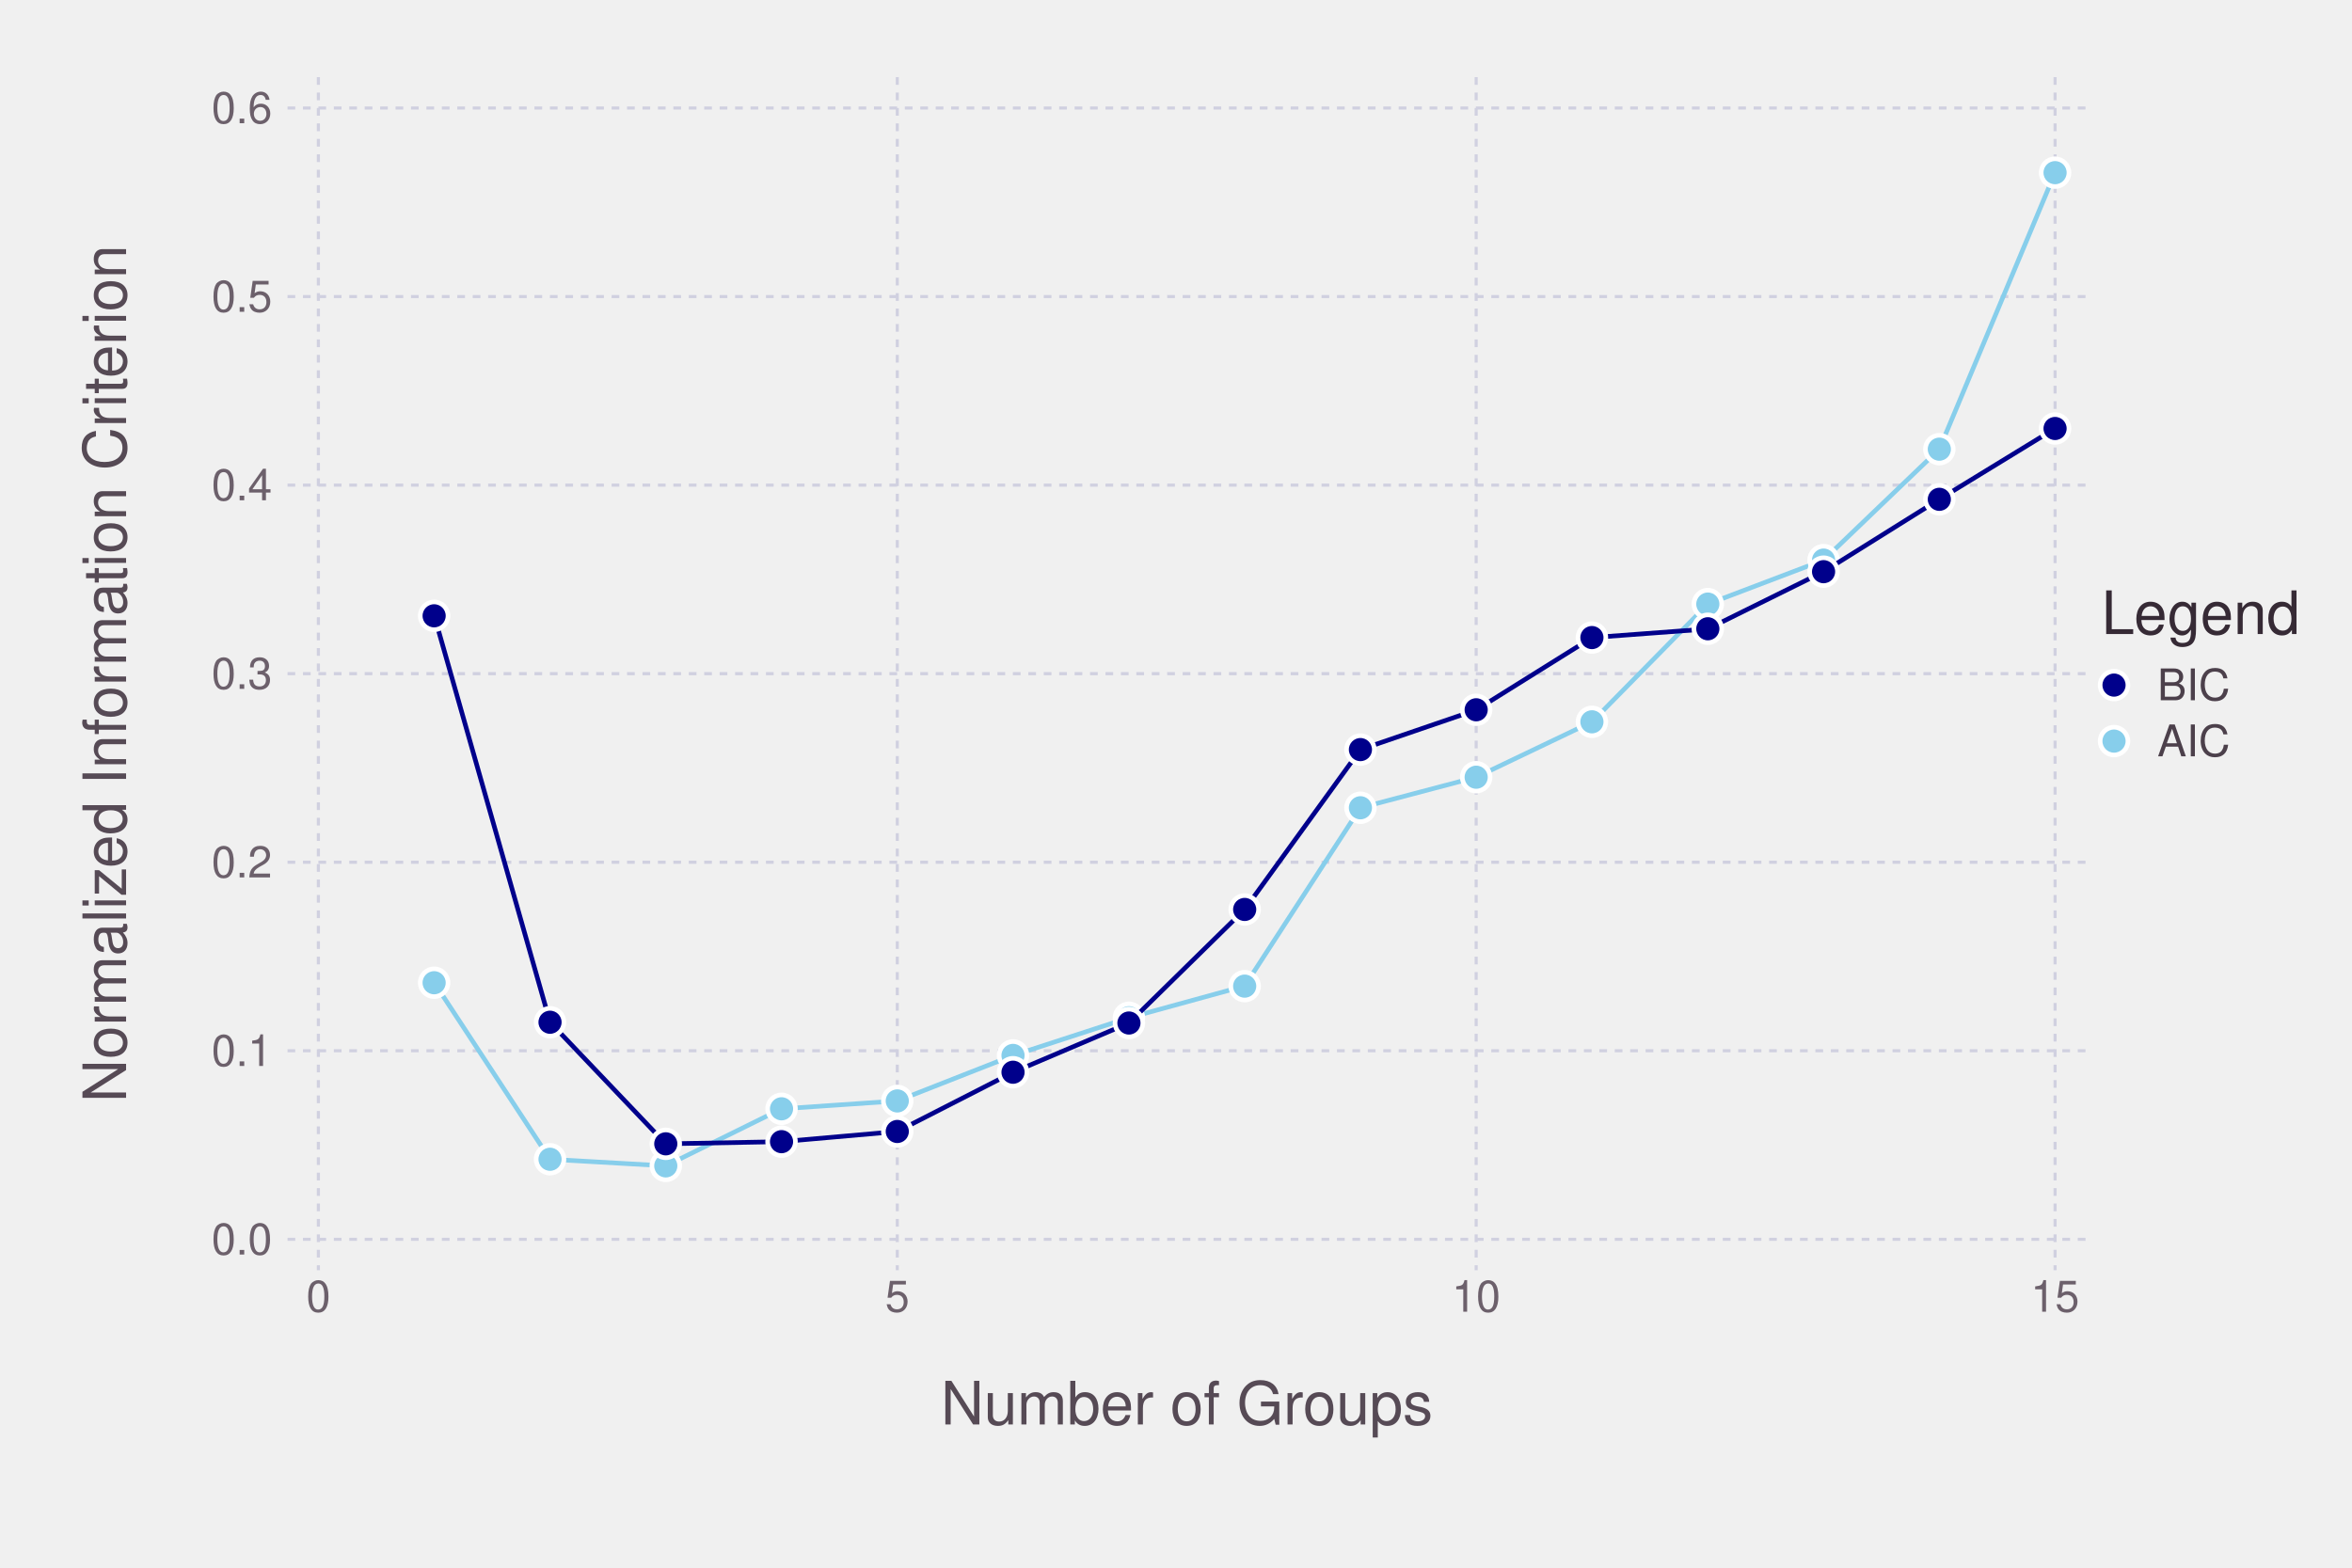
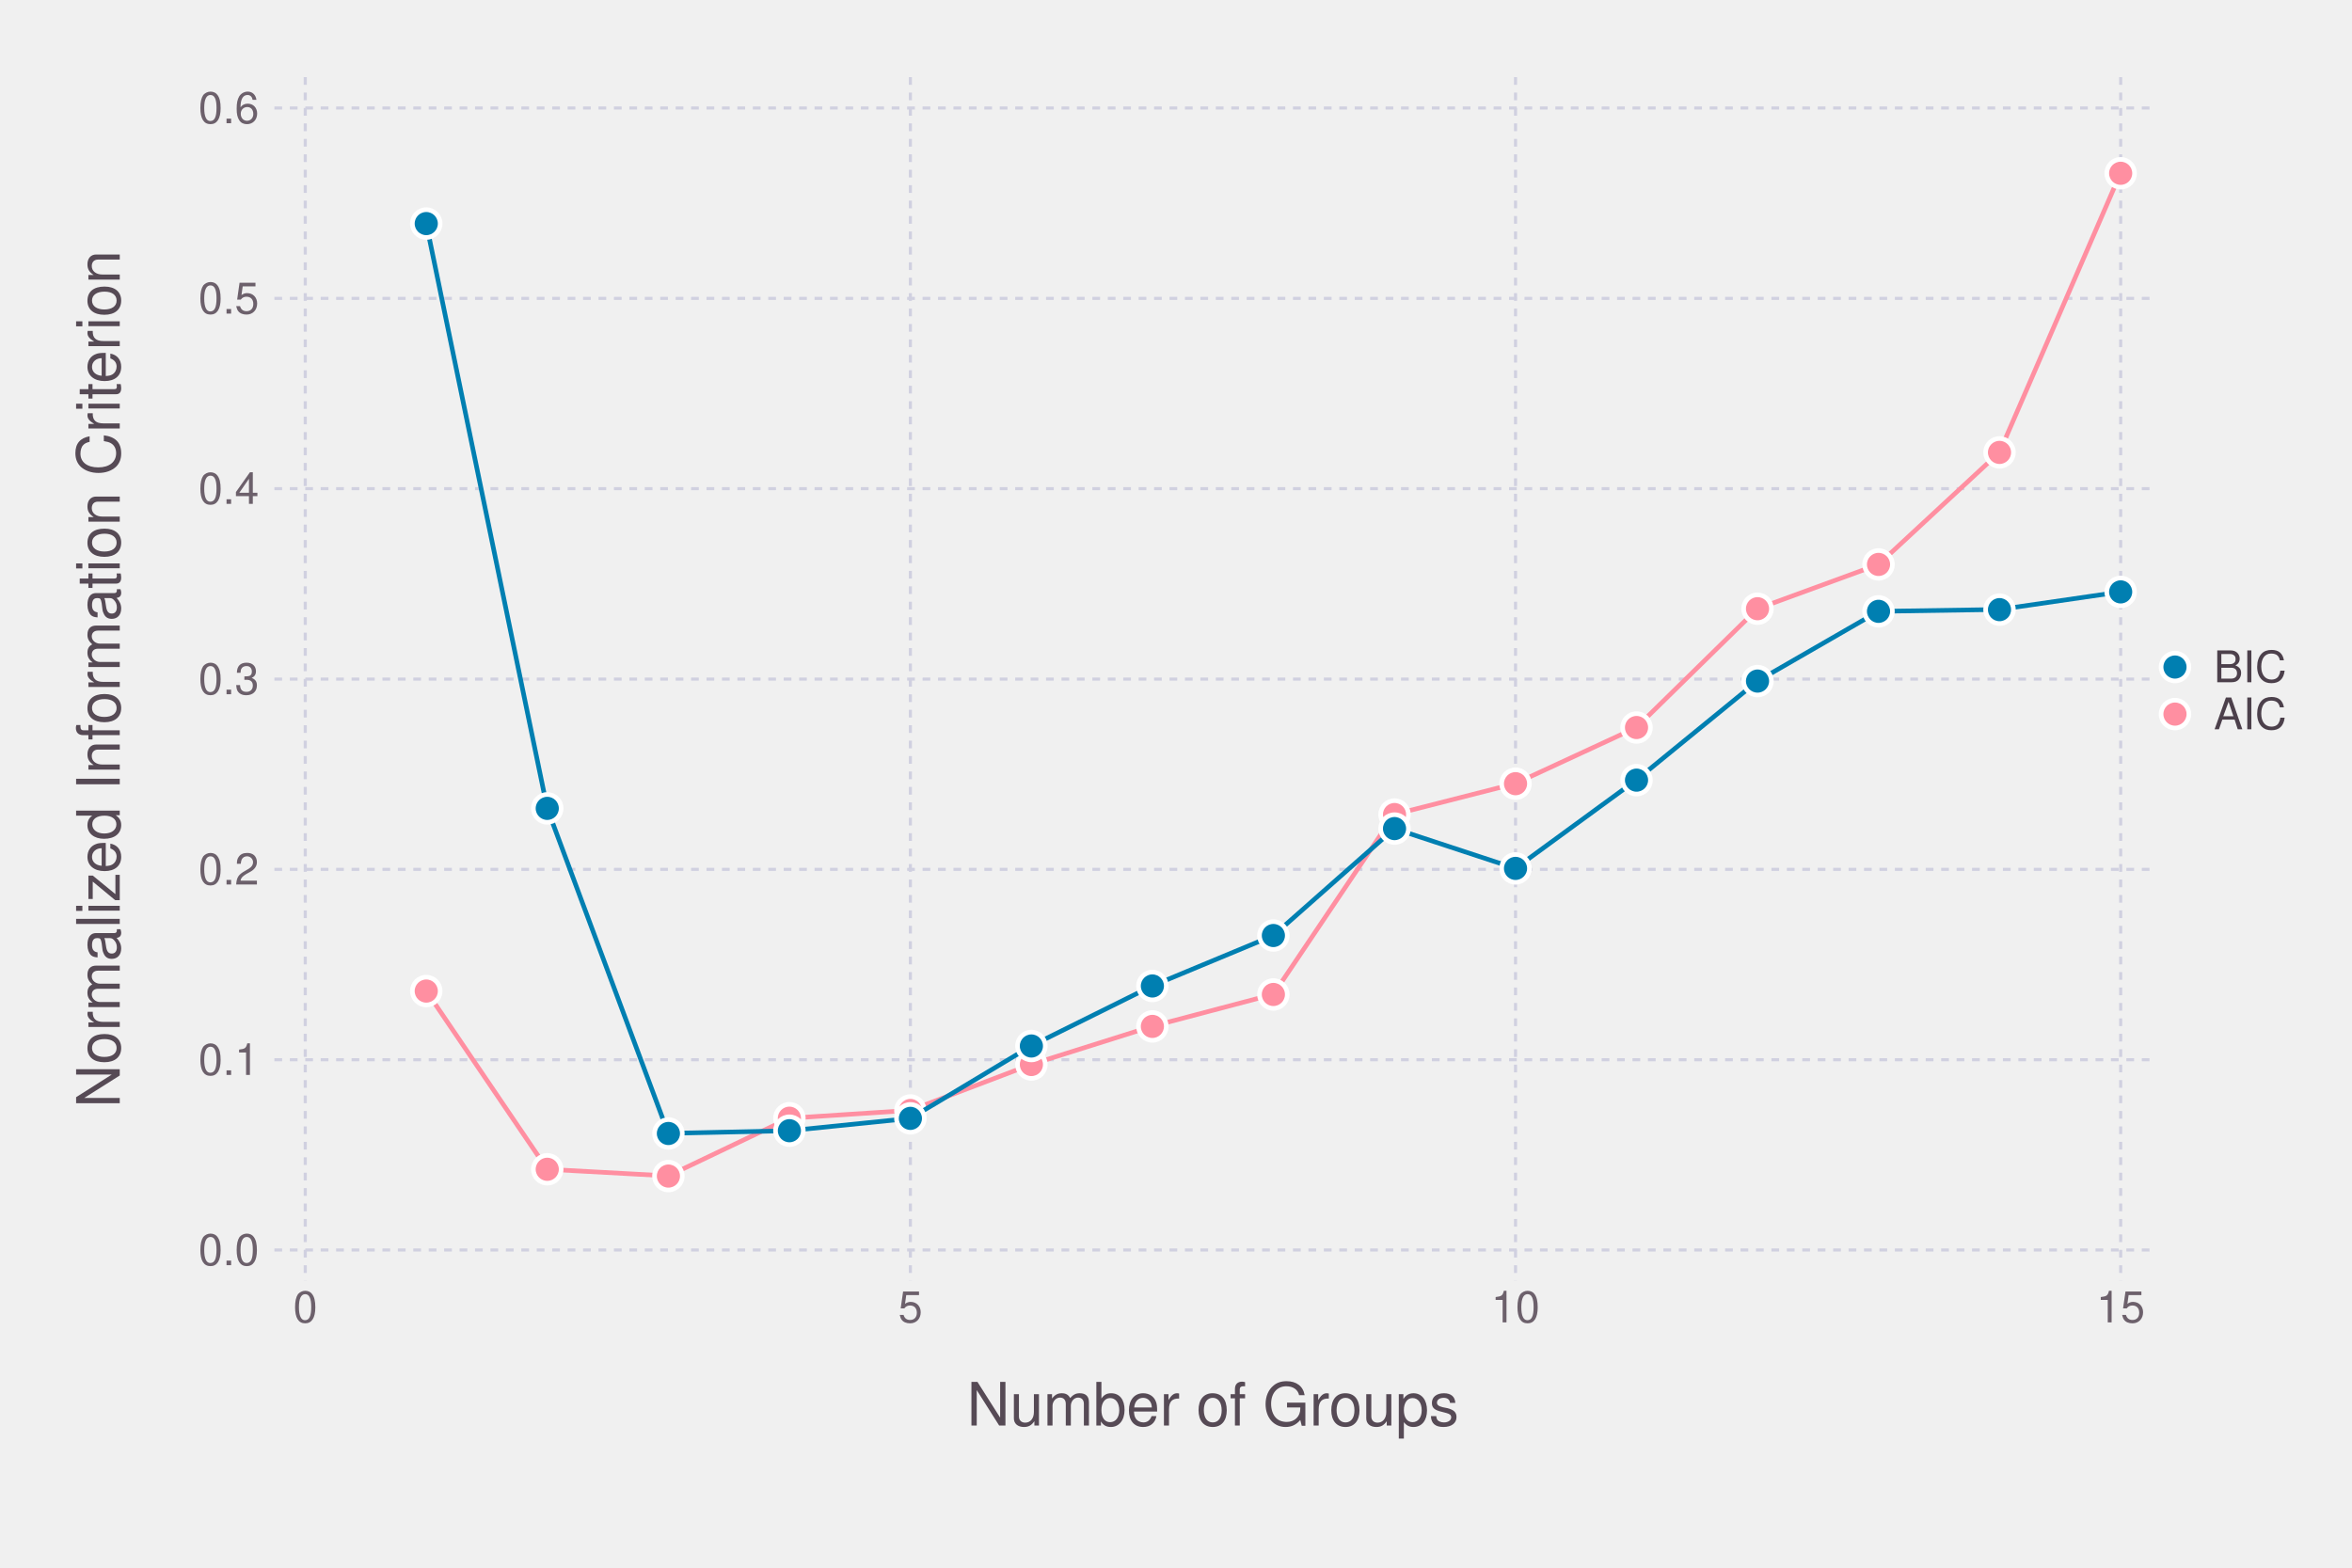
<svg xmlns="http://www.w3.org/2000/svg" version="1.2" width="152.4mm" height="101.6mm" viewBox="0 0 152.4 101.6" stroke="none" fill="#000000" stroke-width="0.3" font-size="3.88">
  <defs>
    <marker id="arrow" markerWidth="15" markerHeight="7" refX="5" refY="3.5" orient="auto" markerUnits="strokeWidth">
      <path d="M0,0 L15,3.5 L0,7 z" stroke="context-stroke" fill="context-stroke" />
    </marker>
  </defs>
-   <g class="plotroot xscalable yscalable" id="img-db4e531a-1">
-     <g font-size="3.88" font-family="'PT Sans','Helvetica Neue','Helvetica',sans-serif" fill="#564A55" stroke="#000000" stroke-opacity="0.000" id="img-db4e531a-2">
-       <g transform="translate(76.9,89.99)">
+   <g class="plotroot xscalable yscalable" id="img-b7307d95-1">
+     <g font-size="3.88" font-family="'PT Sans','Helvetica Neue','Helvetica',sans-serif" fill="#564A55" stroke="#000000" stroke-opacity="0.000" id="img-b7307d95-2">
+       <g transform="translate(78.59,90.06)">
        <g class="primitive">
          <text text-anchor="middle" dy="0.6em">Number of Groups</text>
        </g>
      </g>
    </g>
-     <g class="guide xlabels" font-size="2.82" font-family="'PT Sans Caption','Helvetica Neue','Helvetica',sans-serif" fill="#6C606B" id="img-db4e531a-3">
-       <g transform="translate(20.63,83.32)">
+     <g class="guide xlabels" font-size="2.82" font-family="'PT Sans Caption','Helvetica Neue','Helvetica',sans-serif" fill="#6C606B" id="img-b7307d95-3">
+       <g transform="translate(19.78,84.01)">
        <g class="primitive">
          <text text-anchor="middle" dy="0.6em">0</text>
        </g>
      </g>
-       <g transform="translate(58.14,83.32)">
+       <g transform="translate(58.99,84.01)">
        <g class="primitive">
          <text text-anchor="middle" dy="0.6em">5</text>
        </g>
      </g>
-       <g transform="translate(95.65,83.32)">
+       <g transform="translate(98.2,84.01)">
        <g class="primitive">
          <text text-anchor="middle" dy="0.6em">10</text>
        </g>
      </g>
-       <g transform="translate(133.16,83.32)">
+       <g transform="translate(137.41,84.01)">
        <g class="primitive">
          <text text-anchor="middle" dy="0.6em">15</text>
        </g>
      </g>
    </g>
-     <g class="guide colorkey" id="img-db4e531a-4">
-       <g fill="#4C404B" font-size="2.82" font-family="'PT Sans','Helvetica Neue','Helvetica',sans-serif" id="img-db4e531a-5">
-         <g transform="translate(139.79,44.4)" id="img-db4e531a-6">
+     <g class="guide colorkey" id="img-b7307d95-4">
+       <g fill="#4C404B" font-size="2.82" font-family="'PT Sans','Helvetica Neue','Helvetica',sans-serif" id="img-b7307d95-5">
+         <g transform="translate(143.45,43.23)" id="img-b7307d95-6">
          <g class="primitive">
            <text dy="0.35em">BIC</text>
          </g>
        </g>
-         <g transform="translate(139.79,48.03)" id="img-db4e531a-7">
+         <g transform="translate(143.45,46.28)" id="img-b7307d95-7">
          <g class="primitive">
            <text dy="0.35em">AIC</text>
          </g>
        </g>
      </g>
-       <g stroke-width="0.3" id="img-db4e531a-8">
-         <g stroke="#FFFFFF" fill-opacity="1" fill="#87CEEB" id="img-db4e531a-9">
-           <g transform="translate(136.98,48.03)" id="img-db4e531a-10">
+       <g stroke-width="0.3" id="img-b7307d95-8">
+         <g stroke="#FFFFFF" fill-opacity="1" fill="#FF8FA1" id="img-b7307d95-9">
+           <g transform="translate(140.93,46.28)" id="img-b7307d95-10">
            <circle cx="0" cy="0" r="0.9" class="primitive" />
          </g>
        </g>
-         <g stroke="#FFFFFF" fill-opacity="1" fill="#00008B" id="img-db4e531a-11">
-           <g transform="translate(136.98,44.4)" id="img-db4e531a-12">
+         <g stroke="#FFFFFF" fill-opacity="1" fill="#007FB1" id="img-b7307d95-11">
+           <g transform="translate(140.93,43.23)" id="img-b7307d95-12">
            <circle cx="0" cy="0" r="0.9" class="primitive" />
          </g>
        </g>
      </g>
-       <g fill="#362A35" font-size="3.88" font-family="'PT Sans','Helvetica Neue','Helvetica',sans-serif" stroke="#000000" stroke-opacity="0.000" id="img-db4e531a-13">
-         <g transform="translate(136.16,41.09)" id="img-db4e531a-14">
+       <g fill="#362A35" font-size="3.88" font-family="'PT Sans','Helvetica Neue','Helvetica',sans-serif" stroke="#000000" stroke-opacity="0.000" id="img-b7307d95-13">
+         <g transform="translate(140.41,40.21)" id="img-b7307d95-14">
          <g class="primitive">
-             <text dy="-0em">Legend</text>
-           </g>
-         </g>
-       </g>
-     </g>
-     <g clip-path="url(#img-db4e531a-15)">
-       <g id="img-db4e531a-16">
-         <g pointer-events="visible" stroke-width="0.3" fill="#000000" fill-opacity="0.000" stroke="#000000" stroke-opacity="0.000" class="guide background" id="img-db4e531a-17">
-           <g transform="translate(76.9,43.66)" id="img-db4e531a-18">
-             <path d="M-58.27,-38.66 L58.27,-38.66 58.27,38.66 -58.27,38.66  z" class="primitive" />
-           </g>
-         </g>
-         <g class="guide ygridlines xfixed" stroke-dasharray="0.5,0.5" stroke-width="0.2" stroke="#D0D0E0" id="img-db4e531a-19">
-           <g transform="translate(76.9,80.32)" id="img-db4e531a-20">
-             <path fill="none" d="M-58.27,0 L58.27,0 " class="primitive" />
-           </g>
-           <g transform="translate(76.9,68.1)" id="img-db4e531a-21">
-             <path fill="none" d="M-58.27,0 L58.27,0 " class="primitive" />
-           </g>
-           <g transform="translate(76.9,55.88)" id="img-db4e531a-22">
-             <path fill="none" d="M-58.27,0 L58.27,0 " class="primitive" />
-           </g>
-           <g transform="translate(76.9,43.66)" id="img-db4e531a-23">
-             <path fill="none" d="M-58.27,0 L58.27,0 " class="primitive" />
-           </g>
-           <g transform="translate(76.9,31.44)" id="img-db4e531a-24">
-             <path fill="none" d="M-58.27,0 L58.27,0 " class="primitive" />
-           </g>
-           <g transform="translate(76.9,19.22)" id="img-db4e531a-25">
-             <path fill="none" d="M-58.27,0 L58.27,0 " class="primitive" />
-           </g>
-           <g transform="translate(76.9,7)" id="img-db4e531a-26">
-             <path fill="none" d="M-58.27,0 L58.27,0 " class="primitive" />
-           </g>
-         </g>
-         <g class="guide xgridlines yfixed" stroke-dasharray="0.5,0.5" stroke-width="0.2" stroke="#D0D0E0" id="img-db4e531a-27">
-           <g transform="translate(20.63,43.66)" id="img-db4e531a-28">
-             <path fill="none" d="M0,-38.66 L0,38.66 " class="primitive" />
-           </g>
-           <g transform="translate(58.14,43.66)" id="img-db4e531a-29">
-             <path fill="none" d="M0,-38.66 L0,38.66 " class="primitive" />
-           </g>
-           <g transform="translate(95.65,43.66)" id="img-db4e531a-30">
-             <path fill="none" d="M0,-38.66 L0,38.66 " class="primitive" />
-           </g>
-           <g transform="translate(133.16,43.66)" id="img-db4e531a-31">
-             <path fill="none" d="M0,-38.66 L0,38.66 " class="primitive" />
-           </g>
-         </g>
-         <g class="plotpanel" id="img-db4e531a-32">
-           <g stroke-width="0.3" fill="#000000" fill-opacity="0.000" class="geometry" id="img-db4e531a-33">
-             <g class="color_RGB{N0f8}(0.529,0.808,0.922)" stroke-dasharray="none" stroke="#87CEEB" id="img-db4e531a-34">
-               <g transform="translate(80.65,54.74)" id="img-db4e531a-35">
-                 <path fill="none" d="M-52.51,8.95 L-45.01,20.39 -37.51,20.82 -30.01,17.12 -22.51,16.61 -15,13.66 -7.5,11.22 -0,9.16 7.5,-2.39 15,-4.37 22.51,-7.96 30.01,-15.59 37.51,-18.44 45.01,-25.63 52.51,-43.55 " class="primitive" />
+             <text dy="-0em" />
+           </g>
+         </g>
+       </g>
+     </g>
+     <g clip-path="url(#img-b7307d95-15)">
+       <g id="img-b7307d95-16">
+         <g pointer-events="visible" stroke-width="0.3" fill="#000000" fill-opacity="0.000" stroke="#000000" stroke-opacity="0.000" class="guide background" id="img-b7307d95-17">
+           <g transform="translate(78.59,44.01)" id="img-b7307d95-18">
+             <path d="M-60.81,-39.01 L60.81,-39.01 60.81,39.01 -60.81,39.01  z" class="primitive" />
+           </g>
+         </g>
+         <g class="guide ygridlines xfixed" stroke-dasharray="0.5,0.5" stroke-width="0.2" stroke="#D0D0E0" id="img-b7307d95-19">
+           <g transform="translate(78.59,81.01)" id="img-b7307d95-20">
+             <path fill="none" d="M-60.81,0 L60.81,0 " class="primitive" />
+           </g>
+           <g transform="translate(78.59,68.68)" id="img-b7307d95-21">
+             <path fill="none" d="M-60.81,0 L60.81,0 " class="primitive" />
+           </g>
+           <g transform="translate(78.59,56.34)" id="img-b7307d95-22">
+             <path fill="none" d="M-60.81,0 L60.81,0 " class="primitive" />
+           </g>
+           <g transform="translate(78.59,44.01)" id="img-b7307d95-23">
+             <path fill="none" d="M-60.81,0 L60.81,0 " class="primitive" />
+           </g>
+           <g transform="translate(78.59,31.67)" id="img-b7307d95-24">
+             <path fill="none" d="M-60.81,0 L60.81,0 " class="primitive" />
+           </g>
+           <g transform="translate(78.59,19.34)" id="img-b7307d95-25">
+             <path fill="none" d="M-60.81,0 L60.81,0 " class="primitive" />
+           </g>
+           <g transform="translate(78.59,7)" id="img-b7307d95-26">
+             <path fill="none" d="M-60.81,0 L60.81,0 " class="primitive" />
+           </g>
+         </g>
+         <g class="guide xgridlines yfixed" stroke-dasharray="0.5,0.5" stroke-width="0.2" stroke="#D0D0E0" id="img-b7307d95-27">
+           <g transform="translate(19.78,44.01)" id="img-b7307d95-28">
+             <path fill="none" d="M0,-39.01 L0,39.01 " class="primitive" />
+           </g>
+           <g transform="translate(58.99,44.01)" id="img-b7307d95-29">
+             <path fill="none" d="M0,-39.01 L0,39.01 " class="primitive" />
+           </g>
+           <g transform="translate(98.2,44.01)" id="img-b7307d95-30">
+             <path fill="none" d="M0,-39.01 L0,39.01 " class="primitive" />
+           </g>
+           <g transform="translate(137.41,44.01)" id="img-b7307d95-31">
+             <path fill="none" d="M0,-39.01 L0,39.01 " class="primitive" />
+           </g>
+         </g>
+         <g class="plotpanel" id="img-b7307d95-32">
+           <g stroke-width="0.3" fill="#000000" fill-opacity="0.000" class="geometry" id="img-b7307d95-33">
+             <g class="color_RGB{N0f8}(1.0,0.561,0.631)" stroke-dasharray="none" stroke="#FF8FA1" id="img-b7307d95-34">
+               <g transform="translate(82.51,55.19)" id="img-b7307d95-35">
+                 <path fill="none" d="M-54.89,9.03 L-47.05,20.59 -39.21,21.02 -31.37,17.28 -23.52,16.77 -15.68,13.79 -7.84,11.32 -0,9.25 7.84,-2.41 15.68,-4.41 23.52,-8.04 31.37,-15.74 39.21,-18.61 47.05,-25.88 54.89,-43.97 " class="primitive" />
              </g>
            </g>
          </g>
-           <g class="geometry" id="img-db4e531a-36">
-             <g stroke-width="0.3" id="img-db4e531a-37">
-               <g class="color_RGBA{Float32}(0.5294118f0,0.80784315f0,0.92156863f0,1.0f0)" fill-opacity="1" stroke="#FFFFFF" fill="#87CEEB" id="img-db4e531a-38">
-                 <g class="marker" id="img-db4e531a-39">
-                   <g transform="translate(133.16,11.19)" id="img-db4e531a-40">
-                     <circle cx="0" cy="0" r="0.9" class="primitive" />
-                   </g>
-                 </g>
-               </g>
-               <g class="color_RGBA{Float32}(0.5294118f0,0.80784315f0,0.92156863f0,1.0f0)" fill-opacity="1" stroke="#FFFFFF" fill="#87CEEB" id="img-db4e531a-41">
-                 <g class="marker" id="img-db4e531a-42">
-                   <g transform="translate(125.66,29.11)" id="img-db4e531a-43">
-                     <circle cx="0" cy="0" r="0.9" class="primitive" />
-                   </g>
-                 </g>
-               </g>
-               <g class="color_RGBA{Float32}(0.5294118f0,0.80784315f0,0.92156863f0,1.0f0)" fill-opacity="1" stroke="#FFFFFF" fill="#87CEEB" id="img-db4e531a-44">
-                 <g class="marker" id="img-db4e531a-45">
-                   <g transform="translate(118.16,36.3)" id="img-db4e531a-46">
-                     <circle cx="0" cy="0" r="0.9" class="primitive" />
-                   </g>
-                 </g>
-               </g>
-               <g class="color_RGBA{Float32}(0.5294118f0,0.80784315f0,0.92156863f0,1.0f0)" fill-opacity="1" stroke="#FFFFFF" fill="#87CEEB" id="img-db4e531a-47">
-                 <g class="marker" id="img-db4e531a-48">
-                   <g transform="translate(110.66,39.15)" id="img-db4e531a-49">
-                     <circle cx="0" cy="0" r="0.9" class="primitive" />
-                   </g>
-                 </g>
-               </g>
-               <g class="color_RGBA{Float32}(0.5294118f0,0.80784315f0,0.92156863f0,1.0f0)" fill-opacity="1" stroke="#FFFFFF" fill="#87CEEB" id="img-db4e531a-50">
-                 <g class="marker" id="img-db4e531a-51">
-                   <g transform="translate(103.15,46.78)" id="img-db4e531a-52">
-                     <circle cx="0" cy="0" r="0.9" class="primitive" />
-                   </g>
-                 </g>
-               </g>
-               <g class="color_RGBA{Float32}(0.5294118f0,0.80784315f0,0.92156863f0,1.0f0)" fill-opacity="1" stroke="#FFFFFF" fill="#87CEEB" id="img-db4e531a-53">
-                 <g class="marker" id="img-db4e531a-54">
-                   <g transform="translate(95.65,50.37)" id="img-db4e531a-55">
-                     <circle cx="0" cy="0" r="0.9" class="primitive" />
-                   </g>
-                 </g>
-               </g>
-               <g class="color_RGBA{Float32}(0.5294118f0,0.80784315f0,0.92156863f0,1.0f0)" fill-opacity="1" stroke="#FFFFFF" fill="#87CEEB" id="img-db4e531a-56">
-                 <g class="marker" id="img-db4e531a-57">
-                   <g transform="translate(88.15,52.35)" id="img-db4e531a-58">
-                     <circle cx="0" cy="0" r="0.9" class="primitive" />
-                   </g>
-                 </g>
-               </g>
-               <g class="color_RGBA{Float32}(0.5294118f0,0.80784315f0,0.92156863f0,1.0f0)" fill-opacity="1" stroke="#FFFFFF" fill="#87CEEB" id="img-db4e531a-59">
-                 <g class="marker" id="img-db4e531a-60">
-                   <g transform="translate(80.65,63.91)" id="img-db4e531a-61">
-                     <circle cx="0" cy="0" r="0.9" class="primitive" />
-                   </g>
-                 </g>
-               </g>
-               <g class="color_RGBA{Float32}(0.5294118f0,0.80784315f0,0.92156863f0,1.0f0)" fill-opacity="1" stroke="#FFFFFF" fill="#87CEEB" id="img-db4e531a-62">
-                 <g class="marker" id="img-db4e531a-63">
-                   <g transform="translate(73.15,65.96)" id="img-db4e531a-64">
-                     <circle cx="0" cy="0" r="0.9" class="primitive" />
-                   </g>
-                 </g>
-               </g>
-               <g class="color_RGBA{Float32}(0.5294118f0,0.80784315f0,0.92156863f0,1.0f0)" fill-opacity="1" stroke="#FFFFFF" fill="#87CEEB" id="img-db4e531a-65">
-                 <g class="marker" id="img-db4e531a-66">
-                   <g transform="translate(65.64,68.4)" id="img-db4e531a-67">
-                     <circle cx="0" cy="0" r="0.9" class="primitive" />
-                   </g>
-                 </g>
-               </g>
-               <g class="color_RGBA{Float32}(0.5294118f0,0.80784315f0,0.92156863f0,1.0f0)" fill-opacity="1" stroke="#FFFFFF" fill="#87CEEB" id="img-db4e531a-68">
-                 <g class="marker" id="img-db4e531a-69">
-                   <g transform="translate(58.14,71.35)" id="img-db4e531a-70">
-                     <circle cx="0" cy="0" r="0.9" class="primitive" />
-                   </g>
-                 </g>
-               </g>
-               <g class="color_RGBA{Float32}(0.5294118f0,0.80784315f0,0.92156863f0,1.0f0)" fill-opacity="1" stroke="#FFFFFF" fill="#87CEEB" id="img-db4e531a-71">
-                 <g class="marker" id="img-db4e531a-72">
-                   <g transform="translate(50.64,71.86)" id="img-db4e531a-73">
-                     <circle cx="0" cy="0" r="0.9" class="primitive" />
-                   </g>
-                 </g>
-               </g>
-               <g class="color_RGBA{Float32}(0.5294118f0,0.80784315f0,0.92156863f0,1.0f0)" fill-opacity="1" stroke="#FFFFFF" fill="#87CEEB" id="img-db4e531a-74">
-                 <g class="marker" id="img-db4e531a-75">
-                   <g transform="translate(43.14,75.56)" id="img-db4e531a-76">
-                     <circle cx="0" cy="0" r="0.9" class="primitive" />
-                   </g>
-                 </g>
-               </g>
-               <g class="color_RGBA{Float32}(0.5294118f0,0.80784315f0,0.92156863f0,1.0f0)" fill-opacity="1" stroke="#FFFFFF" fill="#87CEEB" id="img-db4e531a-77">
-                 <g class="marker" id="img-db4e531a-78">
-                   <g transform="translate(35.64,75.13)" id="img-db4e531a-79">
-                     <circle cx="0" cy="0" r="0.9" class="primitive" />
-                   </g>
-                 </g>
-               </g>
-               <g class="color_RGBA{Float32}(0.5294118f0,0.80784315f0,0.92156863f0,1.0f0)" fill-opacity="1" stroke="#FFFFFF" fill="#87CEEB" id="img-db4e531a-80">
-                 <g class="marker" id="img-db4e531a-81">
-                   <g transform="translate(28.13,63.69)" id="img-db4e531a-82">
+           <g class="geometry" id="img-b7307d95-36">
+             <g stroke-width="0.3" id="img-b7307d95-37">
+               <g class="color_RGBA{Float32}(1.0f0,0.56078434f0,0.6313726f0,1.0f0)" fill-opacity="1" stroke="#FFFFFF" fill="#FF8FA1" id="img-b7307d95-38">
+                 <g class="marker" id="img-b7307d95-39">
+                   <g transform="translate(137.41,11.23)" id="img-b7307d95-40">
+                     <circle cx="0" cy="0" r="0.9" class="primitive" />
+                   </g>
+                 </g>
+               </g>
+               <g class="color_RGBA{Float32}(1.0f0,0.56078434f0,0.6313726f0,1.0f0)" fill-opacity="1" stroke="#FFFFFF" fill="#FF8FA1" id="img-b7307d95-41">
+                 <g class="marker" id="img-b7307d95-42">
+                   <g transform="translate(129.56,29.32)" id="img-b7307d95-43">
+                     <circle cx="0" cy="0" r="0.9" class="primitive" />
+                   </g>
+                 </g>
+               </g>
+               <g class="color_RGBA{Float32}(1.0f0,0.56078434f0,0.6313726f0,1.0f0)" fill-opacity="1" stroke="#FFFFFF" fill="#FF8FA1" id="img-b7307d95-44">
+                 <g class="marker" id="img-b7307d95-45">
+                   <g transform="translate(121.72,36.58)" id="img-b7307d95-46">
+                     <circle cx="0" cy="0" r="0.9" class="primitive" />
+                   </g>
+                 </g>
+               </g>
+               <g class="color_RGBA{Float32}(1.0f0,0.56078434f0,0.6313726f0,1.0f0)" fill-opacity="1" stroke="#FFFFFF" fill="#FF8FA1" id="img-b7307d95-47">
+                 <g class="marker" id="img-b7307d95-48">
+                   <g transform="translate(113.88,39.45)" id="img-b7307d95-49">
+                     <circle cx="0" cy="0" r="0.9" class="primitive" />
+                   </g>
+                 </g>
+               </g>
+               <g class="color_RGBA{Float32}(1.0f0,0.56078434f0,0.6313726f0,1.0f0)" fill-opacity="1" stroke="#FFFFFF" fill="#FF8FA1" id="img-b7307d95-50">
+                 <g class="marker" id="img-b7307d95-51">
+                   <g transform="translate(106.04,47.15)" id="img-b7307d95-52">
+                     <circle cx="0" cy="0" r="0.9" class="primitive" />
+                   </g>
+                 </g>
+               </g>
+               <g class="color_RGBA{Float32}(1.0f0,0.56078434f0,0.6313726f0,1.0f0)" fill-opacity="1" stroke="#FFFFFF" fill="#FF8FA1" id="img-b7307d95-53">
+                 <g class="marker" id="img-b7307d95-54">
+                   <g transform="translate(98.2,50.79)" id="img-b7307d95-55">
+                     <circle cx="0" cy="0" r="0.9" class="primitive" />
+                   </g>
+                 </g>
+               </g>
+               <g class="color_RGBA{Float32}(1.0f0,0.56078434f0,0.6313726f0,1.0f0)" fill-opacity="1" stroke="#FFFFFF" fill="#FF8FA1" id="img-b7307d95-56">
+                 <g class="marker" id="img-b7307d95-57">
+                   <g transform="translate(90.36,52.79)" id="img-b7307d95-58">
+                     <circle cx="0" cy="0" r="0.9" class="primitive" />
+                   </g>
+                 </g>
+               </g>
+               <g class="color_RGBA{Float32}(1.0f0,0.56078434f0,0.6313726f0,1.0f0)" fill-opacity="1" stroke="#FFFFFF" fill="#FF8FA1" id="img-b7307d95-59">
+                 <g class="marker" id="img-b7307d95-60">
+                   <g transform="translate(82.51,64.45)" id="img-b7307d95-61">
+                     <circle cx="0" cy="0" r="0.9" class="primitive" />
+                   </g>
+                 </g>
+               </g>
+               <g class="color_RGBA{Float32}(1.0f0,0.56078434f0,0.6313726f0,1.0f0)" fill-opacity="1" stroke="#FFFFFF" fill="#FF8FA1" id="img-b7307d95-62">
+                 <g class="marker" id="img-b7307d95-63">
+                   <g transform="translate(74.67,66.52)" id="img-b7307d95-64">
+                     <circle cx="0" cy="0" r="0.9" class="primitive" />
+                   </g>
+                 </g>
+               </g>
+               <g class="color_RGBA{Float32}(1.0f0,0.56078434f0,0.6313726f0,1.0f0)" fill-opacity="1" stroke="#FFFFFF" fill="#FF8FA1" id="img-b7307d95-65">
+                 <g class="marker" id="img-b7307d95-66">
+                   <g transform="translate(66.83,68.99)" id="img-b7307d95-67">
+                     <circle cx="0" cy="0" r="0.9" class="primitive" />
+                   </g>
+                 </g>
+               </g>
+               <g class="color_RGBA{Float32}(1.0f0,0.56078434f0,0.6313726f0,1.0f0)" fill-opacity="1" stroke="#FFFFFF" fill="#FF8FA1" id="img-b7307d95-68">
+                 <g class="marker" id="img-b7307d95-69">
+                   <g transform="translate(58.99,71.97)" id="img-b7307d95-70">
+                     <circle cx="0" cy="0" r="0.9" class="primitive" />
+                   </g>
+                 </g>
+               </g>
+               <g class="color_RGBA{Float32}(1.0f0,0.56078434f0,0.6313726f0,1.0f0)" fill-opacity="1" stroke="#FFFFFF" fill="#FF8FA1" id="img-b7307d95-71">
+                 <g class="marker" id="img-b7307d95-72">
+                   <g transform="translate(51.15,72.47)" id="img-b7307d95-73">
+                     <circle cx="0" cy="0" r="0.9" class="primitive" />
+                   </g>
+                 </g>
+               </g>
+               <g class="color_RGBA{Float32}(1.0f0,0.56078434f0,0.6313726f0,1.0f0)" fill-opacity="1" stroke="#FFFFFF" fill="#FF8FA1" id="img-b7307d95-74">
+                 <g class="marker" id="img-b7307d95-75">
+                   <g transform="translate(43.31,76.22)" id="img-b7307d95-76">
+                     <circle cx="0" cy="0" r="0.9" class="primitive" />
+                   </g>
+                 </g>
+               </g>
+               <g class="color_RGBA{Float32}(1.0f0,0.56078434f0,0.6313726f0,1.0f0)" fill-opacity="1" stroke="#FFFFFF" fill="#FF8FA1" id="img-b7307d95-77">
+                 <g class="marker" id="img-b7307d95-78">
+                   <g transform="translate(35.46,75.78)" id="img-b7307d95-79">
+                     <circle cx="0" cy="0" r="0.9" class="primitive" />
+                   </g>
+                 </g>
+               </g>
+               <g class="color_RGBA{Float32}(1.0f0,0.56078434f0,0.6313726f0,1.0f0)" fill-opacity="1" stroke="#FFFFFF" fill="#FF8FA1" id="img-b7307d95-80">
+                 <g class="marker" id="img-b7307d95-81">
+                   <g transform="translate(27.62,64.23)" id="img-b7307d95-82">
                    <circle cx="0" cy="0" r="0.9" class="primitive" />
                  </g>
                </g>
              </g>
            </g>
          </g>
-           <g stroke-width="0.3" fill="#000000" fill-opacity="0.000" class="geometry" id="img-db4e531a-83">
-             <g class="color_RGB{N0f8}(0.0,0.0,0.545)" stroke-dasharray="none" stroke="#00008B" id="img-db4e531a-84">
-               <g transform="translate(80.65,53.08)" id="img-db4e531a-85">
-                 <path fill="none" d="M-52.51,-13.17 L-45.01,13.17 -37.51,21.05 -30.01,20.91 -22.51,20.25 -15,16.41 -7.5,13.22 -0,5.86 7.5,-4.5 15,-7.07 22.51,-11.76 30.01,-12.32 37.51,-16.03 45.01,-20.72 52.51,-25.31 " class="primitive" />
+           <g stroke-width="0.3" fill="#000000" fill-opacity="0.000" class="geometry" id="img-b7307d95-83">
+             <g class="color_RGB{N0f8}(0.0,0.498,0.694)" stroke-dasharray="none" stroke="#007FB1" id="img-b7307d95-84">
+               <g transform="translate(82.51,53.37)" id="img-b7307d95-85">
+                 <path fill="none" d="M-54.89,-38.88 L-47.05,-0.98 -39.21,20.08 -31.37,19.91 -23.52,19.11 -15.68,14.41 -7.84,10.52 -0,7.26 7.84,0.33 15.68,2.91 23.52,-2.82 31.37,-9.23 39.21,-13.75 47.05,-13.87 54.89,-15.01 " class="primitive" />
              </g>
            </g>
          </g>
-           <g class="geometry" id="img-db4e531a-86">
-             <g stroke-width="0.3" id="img-db4e531a-87">
-               <g class="color_RGBA{Float32}(0.0f0,0.0f0,0.54509807f0,1.0f0)" fill-opacity="1" stroke="#FFFFFF" fill="#00008B" id="img-db4e531a-88">
-                 <g class="marker" id="img-db4e531a-89">
-                   <g transform="translate(133.16,27.77)" id="img-db4e531a-90">
-                     <circle cx="0" cy="0" r="0.9" class="primitive" />
-                   </g>
-                 </g>
-               </g>
-               <g class="color_RGBA{Float32}(0.0f0,0.0f0,0.54509807f0,1.0f0)" fill-opacity="1" stroke="#FFFFFF" fill="#00008B" id="img-db4e531a-91">
-                 <g class="marker" id="img-db4e531a-92">
-                   <g transform="translate(125.66,32.36)" id="img-db4e531a-93">
-                     <circle cx="0" cy="0" r="0.9" class="primitive" />
-                   </g>
-                 </g>
-               </g>
-               <g class="color_RGBA{Float32}(0.0f0,0.0f0,0.54509807f0,1.0f0)" fill-opacity="1" stroke="#FFFFFF" fill="#00008B" id="img-db4e531a-94">
-                 <g class="marker" id="img-db4e531a-95">
-                   <g transform="translate(118.16,37.05)" id="img-db4e531a-96">
-                     <circle cx="0" cy="0" r="0.9" class="primitive" />
-                   </g>
-                 </g>
-               </g>
-               <g class="color_RGBA{Float32}(0.0f0,0.0f0,0.54509807f0,1.0f0)" fill-opacity="1" stroke="#FFFFFF" fill="#00008B" id="img-db4e531a-97">
-                 <g class="marker" id="img-db4e531a-98">
-                   <g transform="translate(110.66,40.75)" id="img-db4e531a-99">
-                     <circle cx="0" cy="0" r="0.9" class="primitive" />
-                   </g>
-                 </g>
-               </g>
-               <g class="color_RGBA{Float32}(0.0f0,0.0f0,0.54509807f0,1.0f0)" fill-opacity="1" stroke="#FFFFFF" fill="#00008B" id="img-db4e531a-100">
-                 <g class="marker" id="img-db4e531a-101">
-                   <g transform="translate(103.15,41.32)" id="img-db4e531a-102">
-                     <circle cx="0" cy="0" r="0.9" class="primitive" />
-                   </g>
-                 </g>
-               </g>
-               <g class="color_RGBA{Float32}(0.0f0,0.0f0,0.54509807f0,1.0f0)" fill-opacity="1" stroke="#FFFFFF" fill="#00008B" id="img-db4e531a-103">
-                 <g class="marker" id="img-db4e531a-104">
-                   <g transform="translate(95.65,46)" id="img-db4e531a-105">
-                     <circle cx="0" cy="0" r="0.9" class="primitive" />
-                   </g>
-                 </g>
-               </g>
-               <g class="color_RGBA{Float32}(0.0f0,0.0f0,0.54509807f0,1.0f0)" fill-opacity="1" stroke="#FFFFFF" fill="#00008B" id="img-db4e531a-106">
-                 <g class="marker" id="img-db4e531a-107">
-                   <g transform="translate(88.15,48.58)" id="img-db4e531a-108">
-                     <circle cx="0" cy="0" r="0.9" class="primitive" />
-                   </g>
-                 </g>
-               </g>
-               <g class="color_RGBA{Float32}(0.0f0,0.0f0,0.54509807f0,1.0f0)" fill-opacity="1" stroke="#FFFFFF" fill="#00008B" id="img-db4e531a-109">
-                 <g class="marker" id="img-db4e531a-110">
-                   <g transform="translate(80.65,58.94)" id="img-db4e531a-111">
-                     <circle cx="0" cy="0" r="0.9" class="primitive" />
-                   </g>
-                 </g>
-               </g>
-               <g class="color_RGBA{Float32}(0.0f0,0.0f0,0.54509807f0,1.0f0)" fill-opacity="1" stroke="#FFFFFF" fill="#00008B" id="img-db4e531a-112">
-                 <g class="marker" id="img-db4e531a-113">
-                   <g transform="translate(73.15,66.3)" id="img-db4e531a-114">
-                     <circle cx="0" cy="0" r="0.9" class="primitive" />
-                   </g>
-                 </g>
-               </g>
-               <g class="color_RGBA{Float32}(0.0f0,0.0f0,0.54509807f0,1.0f0)" fill-opacity="1" stroke="#FFFFFF" fill="#00008B" id="img-db4e531a-115">
-                 <g class="marker" id="img-db4e531a-116">
-                   <g transform="translate(65.64,69.49)" id="img-db4e531a-117">
-                     <circle cx="0" cy="0" r="0.9" class="primitive" />
-                   </g>
-                 </g>
-               </g>
-               <g class="color_RGBA{Float32}(0.0f0,0.0f0,0.54509807f0,1.0f0)" fill-opacity="1" stroke="#FFFFFF" fill="#00008B" id="img-db4e531a-118">
-                 <g class="marker" id="img-db4e531a-119">
-                   <g transform="translate(58.14,73.33)" id="img-db4e531a-120">
-                     <circle cx="0" cy="0" r="0.9" class="primitive" />
-                   </g>
-                 </g>
-               </g>
-               <g class="color_RGBA{Float32}(0.0f0,0.0f0,0.54509807f0,1.0f0)" fill-opacity="1" stroke="#FFFFFF" fill="#00008B" id="img-db4e531a-121">
-                 <g class="marker" id="img-db4e531a-122">
-                   <g transform="translate(50.64,73.99)" id="img-db4e531a-123">
-                     <circle cx="0" cy="0" r="0.9" class="primitive" />
-                   </g>
-                 </g>
-               </g>
-               <g class="color_RGBA{Float32}(0.0f0,0.0f0,0.54509807f0,1.0f0)" fill-opacity="1" stroke="#FFFFFF" fill="#00008B" id="img-db4e531a-124">
-                 <g class="marker" id="img-db4e531a-125">
-                   <g transform="translate(43.14,74.13)" id="img-db4e531a-126">
-                     <circle cx="0" cy="0" r="0.9" class="primitive" />
-                   </g>
-                 </g>
-               </g>
-               <g class="color_RGBA{Float32}(0.0f0,0.0f0,0.54509807f0,1.0f0)" fill-opacity="1" stroke="#FFFFFF" fill="#00008B" id="img-db4e531a-127">
-                 <g class="marker" id="img-db4e531a-128">
-                   <g transform="translate(35.64,66.25)" id="img-db4e531a-129">
-                     <circle cx="0" cy="0" r="0.9" class="primitive" />
-                   </g>
-                 </g>
-               </g>
-               <g class="color_RGBA{Float32}(0.0f0,0.0f0,0.54509807f0,1.0f0)" fill-opacity="1" stroke="#FFFFFF" fill="#00008B" id="img-db4e531a-130">
-                 <g class="marker" id="img-db4e531a-131">
-                   <g transform="translate(28.13,39.91)" id="img-db4e531a-132">
+           <g class="geometry" id="img-b7307d95-86">
+             <g stroke-width="0.3" id="img-b7307d95-87">
+               <g class="color_RGBA{Float32}(0.0f0,0.49803922f0,0.69411767f0,1.0f0)" fill-opacity="1" stroke="#FFFFFF" fill="#007FB1" id="img-b7307d95-88">
+                 <g class="marker" id="img-b7307d95-89">
+                   <g transform="translate(137.41,38.36)" id="img-b7307d95-90">
+                     <circle cx="0" cy="0" r="0.9" class="primitive" />
+                   </g>
+                 </g>
+               </g>
+               <g class="color_RGBA{Float32}(0.0f0,0.49803922f0,0.69411767f0,1.0f0)" fill-opacity="1" stroke="#FFFFFF" fill="#007FB1" id="img-b7307d95-91">
+                 <g class="marker" id="img-b7307d95-92">
+                   <g transform="translate(129.56,39.51)" id="img-b7307d95-93">
+                     <circle cx="0" cy="0" r="0.9" class="primitive" />
+                   </g>
+                 </g>
+               </g>
+               <g class="color_RGBA{Float32}(0.0f0,0.49803922f0,0.69411767f0,1.0f0)" fill-opacity="1" stroke="#FFFFFF" fill="#007FB1" id="img-b7307d95-94">
+                 <g class="marker" id="img-b7307d95-95">
+                   <g transform="translate(121.72,39.62)" id="img-b7307d95-96">
+                     <circle cx="0" cy="0" r="0.9" class="primitive" />
+                   </g>
+                 </g>
+               </g>
+               <g class="color_RGBA{Float32}(0.0f0,0.49803922f0,0.69411767f0,1.0f0)" fill-opacity="1" stroke="#FFFFFF" fill="#007FB1" id="img-b7307d95-97">
+                 <g class="marker" id="img-b7307d95-98">
+                   <g transform="translate(113.88,44.14)" id="img-b7307d95-99">
+                     <circle cx="0" cy="0" r="0.9" class="primitive" />
+                   </g>
+                 </g>
+               </g>
+               <g class="color_RGBA{Float32}(0.0f0,0.49803922f0,0.69411767f0,1.0f0)" fill-opacity="1" stroke="#FFFFFF" fill="#007FB1" id="img-b7307d95-100">
+                 <g class="marker" id="img-b7307d95-101">
+                   <g transform="translate(106.04,50.56)" id="img-b7307d95-102">
+                     <circle cx="0" cy="0" r="0.9" class="primitive" />
+                   </g>
+                 </g>
+               </g>
+               <g class="color_RGBA{Float32}(0.0f0,0.49803922f0,0.69411767f0,1.0f0)" fill-opacity="1" stroke="#FFFFFF" fill="#007FB1" id="img-b7307d95-103">
+                 <g class="marker" id="img-b7307d95-104">
+                   <g transform="translate(98.2,56.28)" id="img-b7307d95-105">
+                     <circle cx="0" cy="0" r="0.9" class="primitive" />
+                   </g>
+                 </g>
+               </g>
+               <g class="color_RGBA{Float32}(0.0f0,0.49803922f0,0.69411767f0,1.0f0)" fill-opacity="1" stroke="#FFFFFF" fill="#007FB1" id="img-b7307d95-106">
+                 <g class="marker" id="img-b7307d95-107">
+                   <g transform="translate(90.36,53.7)" id="img-b7307d95-108">
+                     <circle cx="0" cy="0" r="0.9" class="primitive" />
+                   </g>
+                 </g>
+               </g>
+               <g class="color_RGBA{Float32}(0.0f0,0.49803922f0,0.69411767f0,1.0f0)" fill-opacity="1" stroke="#FFFFFF" fill="#007FB1" id="img-b7307d95-109">
+                 <g class="marker" id="img-b7307d95-110">
+                   <g transform="translate(82.51,60.63)" id="img-b7307d95-111">
+                     <circle cx="0" cy="0" r="0.9" class="primitive" />
+                   </g>
+                 </g>
+               </g>
+               <g class="color_RGBA{Float32}(0.0f0,0.49803922f0,0.69411767f0,1.0f0)" fill-opacity="1" stroke="#FFFFFF" fill="#007FB1" id="img-b7307d95-112">
+                 <g class="marker" id="img-b7307d95-113">
+                   <g transform="translate(74.67,63.9)" id="img-b7307d95-114">
+                     <circle cx="0" cy="0" r="0.9" class="primitive" />
+                   </g>
+                 </g>
+               </g>
+               <g class="color_RGBA{Float32}(0.0f0,0.49803922f0,0.69411767f0,1.0f0)" fill-opacity="1" stroke="#FFFFFF" fill="#007FB1" id="img-b7307d95-115">
+                 <g class="marker" id="img-b7307d95-116">
+                   <g transform="translate(66.83,67.79)" id="img-b7307d95-117">
+                     <circle cx="0" cy="0" r="0.9" class="primitive" />
+                   </g>
+                 </g>
+               </g>
+               <g class="color_RGBA{Float32}(0.0f0,0.49803922f0,0.69411767f0,1.0f0)" fill-opacity="1" stroke="#FFFFFF" fill="#007FB1" id="img-b7307d95-118">
+                 <g class="marker" id="img-b7307d95-119">
+                   <g transform="translate(58.99,72.48)" id="img-b7307d95-120">
+                     <circle cx="0" cy="0" r="0.9" class="primitive" />
+                   </g>
+                 </g>
+               </g>
+               <g class="color_RGBA{Float32}(0.0f0,0.49803922f0,0.69411767f0,1.0f0)" fill-opacity="1" stroke="#FFFFFF" fill="#007FB1" id="img-b7307d95-121">
+                 <g class="marker" id="img-b7307d95-122">
+                   <g transform="translate(51.15,73.28)" id="img-b7307d95-123">
+                     <circle cx="0" cy="0" r="0.9" class="primitive" />
+                   </g>
+                 </g>
+               </g>
+               <g class="color_RGBA{Float32}(0.0f0,0.49803922f0,0.69411767f0,1.0f0)" fill-opacity="1" stroke="#FFFFFF" fill="#007FB1" id="img-b7307d95-124">
+                 <g class="marker" id="img-b7307d95-125">
+                   <g transform="translate(43.31,73.46)" id="img-b7307d95-126">
+                     <circle cx="0" cy="0" r="0.9" class="primitive" />
+                   </g>
+                 </g>
+               </g>
+               <g class="color_RGBA{Float32}(0.0f0,0.49803922f0,0.69411767f0,1.0f0)" fill-opacity="1" stroke="#FFFFFF" fill="#007FB1" id="img-b7307d95-127">
+                 <g class="marker" id="img-b7307d95-128">
+                   <g transform="translate(35.46,52.39)" id="img-b7307d95-129">
+                     <circle cx="0" cy="0" r="0.9" class="primitive" />
+                   </g>
+                 </g>
+               </g>
+               <g class="color_RGBA{Float32}(0.0f0,0.49803922f0,0.69411767f0,1.0f0)" fill-opacity="1" stroke="#FFFFFF" fill="#007FB1" id="img-b7307d95-130">
+                 <g class="marker" id="img-b7307d95-131">
+                   <g transform="translate(27.62,14.49)" id="img-b7307d95-132">
                    <circle cx="0" cy="0" r="0.9" class="primitive" />
                  </g>
                </g>
              </g>
            </g>
          </g>
        </g>
      </g>
    </g>
-     <g class="guide ylabels" font-size="2.82" font-family="'PT Sans Caption','Helvetica Neue','Helvetica',sans-serif" fill="#6C606B" id="img-db4e531a-133">
-       <g transform="translate(17.63,80.32)" id="img-db4e531a-134">
+     <g class="guide ylabels" font-size="2.82" font-family="'PT Sans Caption','Helvetica Neue','Helvetica',sans-serif" fill="#6C606B" id="img-b7307d95-133">
+       <g transform="translate(16.78,81.01)" id="img-b7307d95-134">
        <g class="primitive">
          <text text-anchor="end" dy="0.35em">0.0</text>
        </g>
      </g>
-       <g transform="translate(17.63,68.1)" id="img-db4e531a-135">
+       <g transform="translate(16.78,68.68)" id="img-b7307d95-135">
        <g class="primitive">
          <text text-anchor="end" dy="0.35em">0.1</text>
        </g>
      </g>
-       <g transform="translate(17.63,55.88)" id="img-db4e531a-136">
+       <g transform="translate(16.78,56.34)" id="img-b7307d95-136">
        <g class="primitive">
          <text text-anchor="end" dy="0.35em">0.2</text>
        </g>
      </g>
-       <g transform="translate(17.63,43.66)" id="img-db4e531a-137">
+       <g transform="translate(16.78,44.01)" id="img-b7307d95-137">
        <g class="primitive">
          <text text-anchor="end" dy="0.35em">0.3</text>
        </g>
      </g>
-       <g transform="translate(17.63,31.44)" id="img-db4e531a-138">
+       <g transform="translate(16.78,31.67)" id="img-b7307d95-138">
        <g class="primitive">
          <text text-anchor="end" dy="0.35em">0.4</text>
        </g>
      </g>
-       <g transform="translate(17.63,19.22)" id="img-db4e531a-139">
+       <g transform="translate(16.78,19.34)" id="img-b7307d95-139">
        <g class="primitive">
          <text text-anchor="end" dy="0.35em">0.5</text>
        </g>
      </g>
-       <g transform="translate(17.63,7)" id="img-db4e531a-140">
+       <g transform="translate(16.78,7)" id="img-b7307d95-140">
        <g class="primitive">
          <text text-anchor="end" dy="0.35em">0.6</text>
        </g>
      </g>
    </g>
-     <g font-size="3.88" font-family="'PT Sans','Helvetica Neue','Helvetica',sans-serif" fill="#564A55" stroke="#000000" stroke-opacity="0.000" id="img-db4e531a-141">
-       <g transform="translate(8.81,41.66)" id="img-db4e531a-142">
+     <g font-size="3.88" font-family="'PT Sans','Helvetica Neue','Helvetica',sans-serif" fill="#564A55" stroke="#000000" stroke-opacity="0.000" id="img-b7307d95-141">
+       <g transform="translate(8.4,42.01)" id="img-b7307d95-142">
        <g class="primitive">
          <text text-anchor="middle" dy="0.35em" transform="rotate(-90,0, 2)">Normalized Information Criterion</text>
        </g>
      </g>
    </g>
  </g>
  <defs>
-     <clipPath id="img-db4e531a-15">
-       <path d="M18.63,5 L135.16,5 135.16,82.32 18.63,82.32 " />
+     <clipPath id="img-b7307d95-15">
+       <path d="M17.78,5 L139.41,5 139.41,83.01 17.78,83.01 " />
    </clipPath>
  </defs>
</svg>
